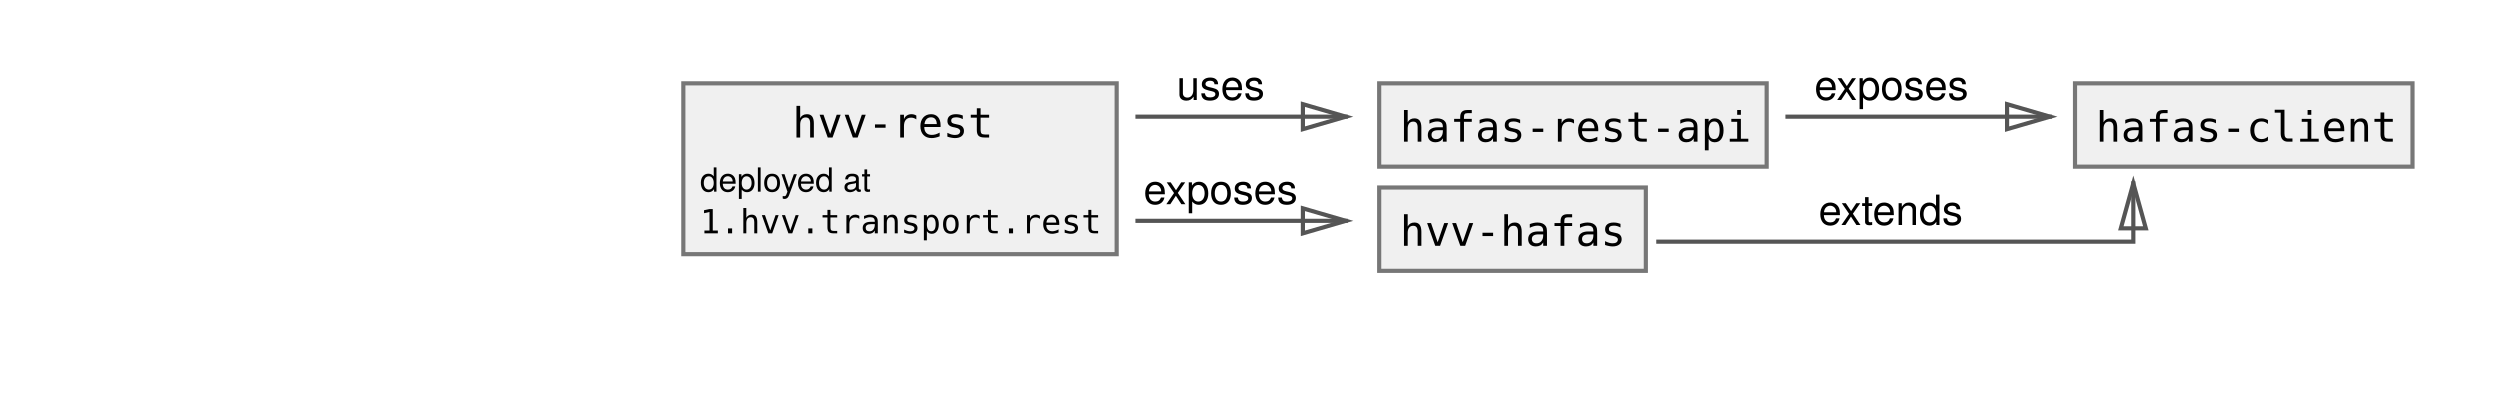
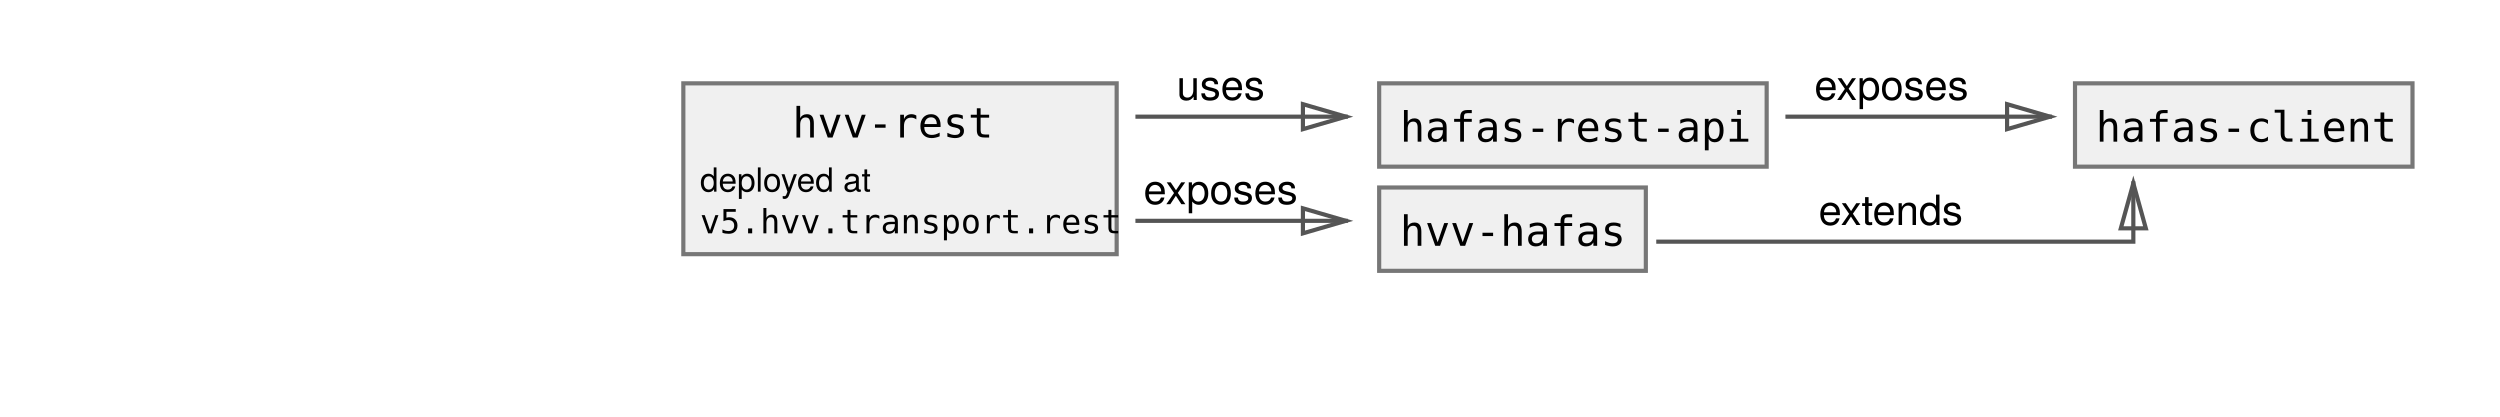
<svg xmlns="http://www.w3.org/2000/svg" width="1200" height="200" viewBox="0 0 600 100" version="1.1">
  <style>
		.box {
			fill: #f0f0f0;
			stroke-width: 1px;
			stroke: #777;
		}
		.arrow {
			fill: none;
			stroke-width: 1px;
			stroke: #555;
			stroke-linecap: square;
		}
		.monospace-text {
			font-family: FiraCode-Retina, Fira Code, monospace;
			font-size: 10px;
			font-weight: 500;
			fill: #000;
		}
		.normal-text {
			font-family: HelveticaNeue-Light, Helvetica Neue, sans-serif;
			font-size: 10px;
			font-weight: 300;
			fill: #000;
		}
		.small-text {
			font-size: 8px;
		}
	</style>
  <g transform="translate(164, 20)">
    <rect class="box" x="0" y="0" width="104" height="41" />
    <text class="monospace-text" x="26.2" y="13">hvv-rest</text>
    <text class="normal-text small-text" x="4" y="26">deployed at</text>
-     <text class="monospace-text small-text" x="4" y="36">1.hvv.transport.rest</text>
+     <text class="monospace-text small-text" x="4" y="36">v5.hvv.transport.rest</text>
  </g>
  <g transform="translate(273, 14)">
    <path class="arrow" d="M0,14 L50,14" />
    <path class="arrow" d="M50,14 L39.7,11 L39.7,17 L50,14 Z" />
    <text class="normal-text" x="9.41" y="10">uses</text>
  </g>
  <g transform="translate(331, 20)">
    <rect class="box" x="0" y="0" width="93" height="20" />
    <text class="monospace-text" x="5" y="14">hafas-rest-api</text>
  </g>
  <g transform="translate(273, 39)">
    <path class="arrow" d="M0,14 L50,14" />
    <path class="arrow" d="M50,14 L39.7,11 L39.7,17 L50,14 Z" />
    <text class="normal-text" x="1.445" y="10">exposes</text>
  </g>
  <g transform="translate(331, 45)">
    <rect class="box" x="0" y="0" width="64" height="20" />
    <text class="monospace-text" x="5" y="14">hvv-hafas</text>
  </g>
  <g transform="translate(429, 14)">
    <path class="arrow" d="M0,14 L63,14" />
    <path class="arrow" d="M63,14 L52.7,11 L52.7,17 L63,14 Z" />
    <text class="normal-text" x="6.445" y="10">exposes</text>
  </g>
  <g transform="translate(398, 44)">
    <text class="normal-text" x="38.465" y="10">extends</text>
    <path class="arrow" d="M0,14 L114,14 L114,0" />
    <path class="arrow" d="M114,0 L111,10.8 L117,10.8 L114,0 Z" />
  </g>
  <g transform="translate(498, 20)">
    <rect class="box" x="0" y="0" width="81" height="20" />
    <text class="monospace-text" x="5" y="14">hafas-client</text>
  </g>
</svg>
